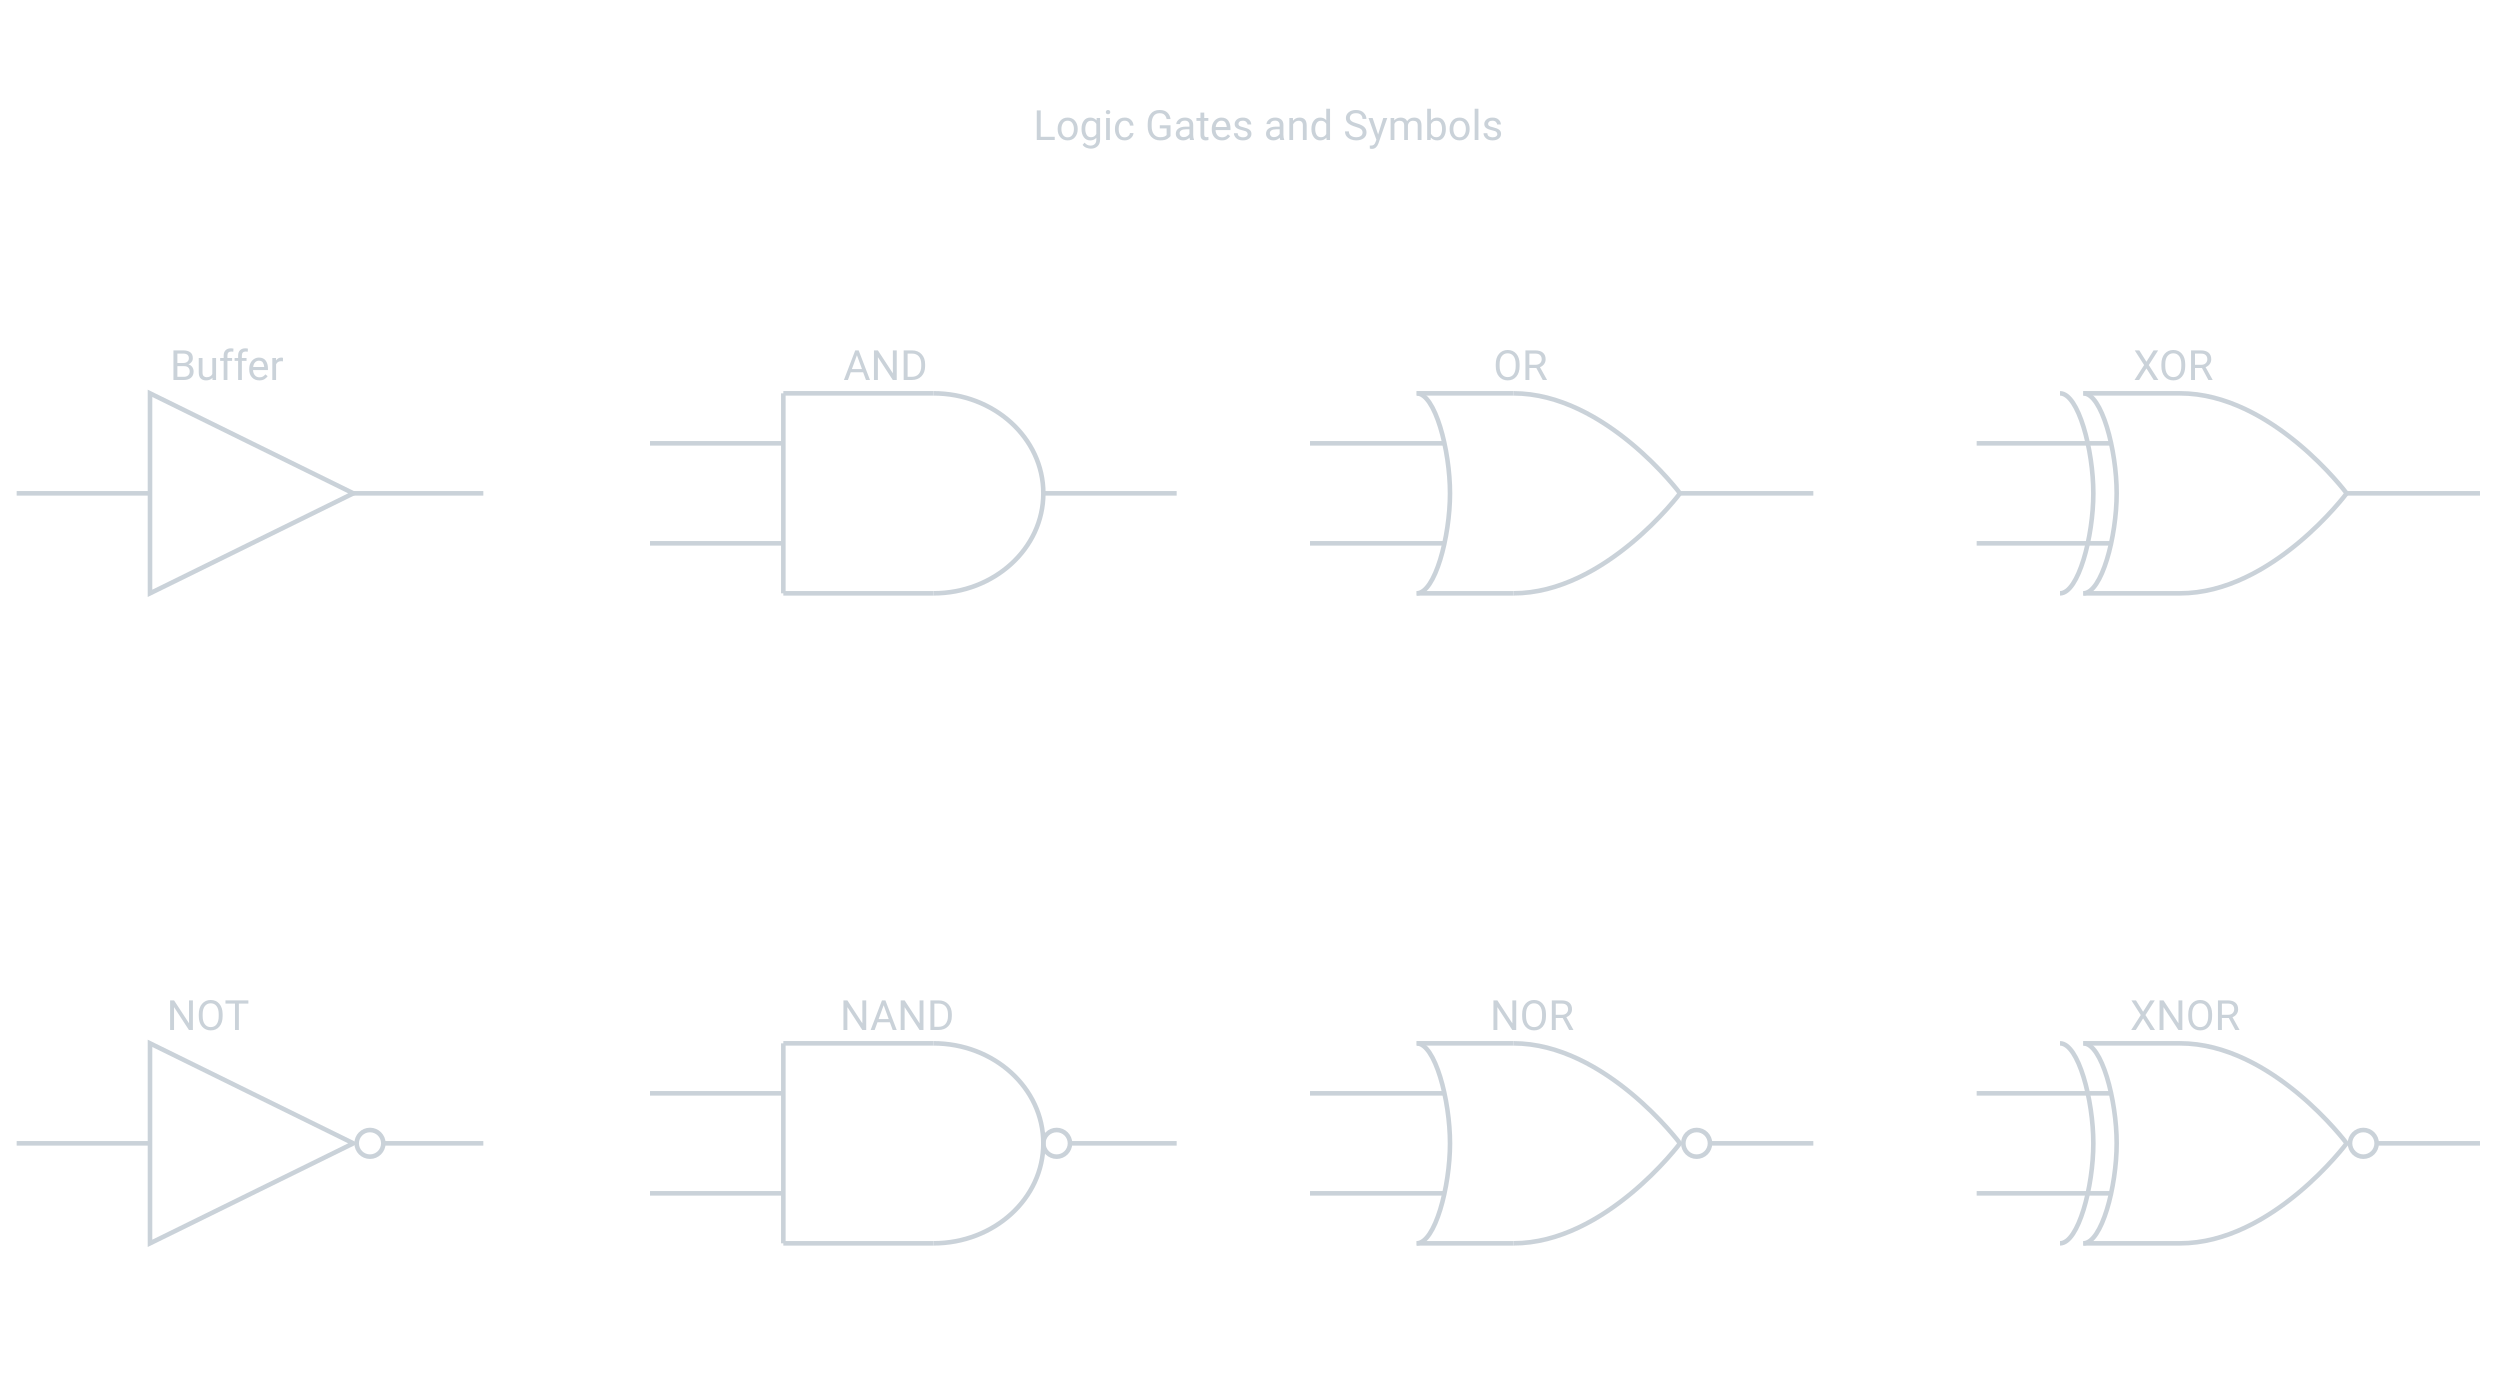
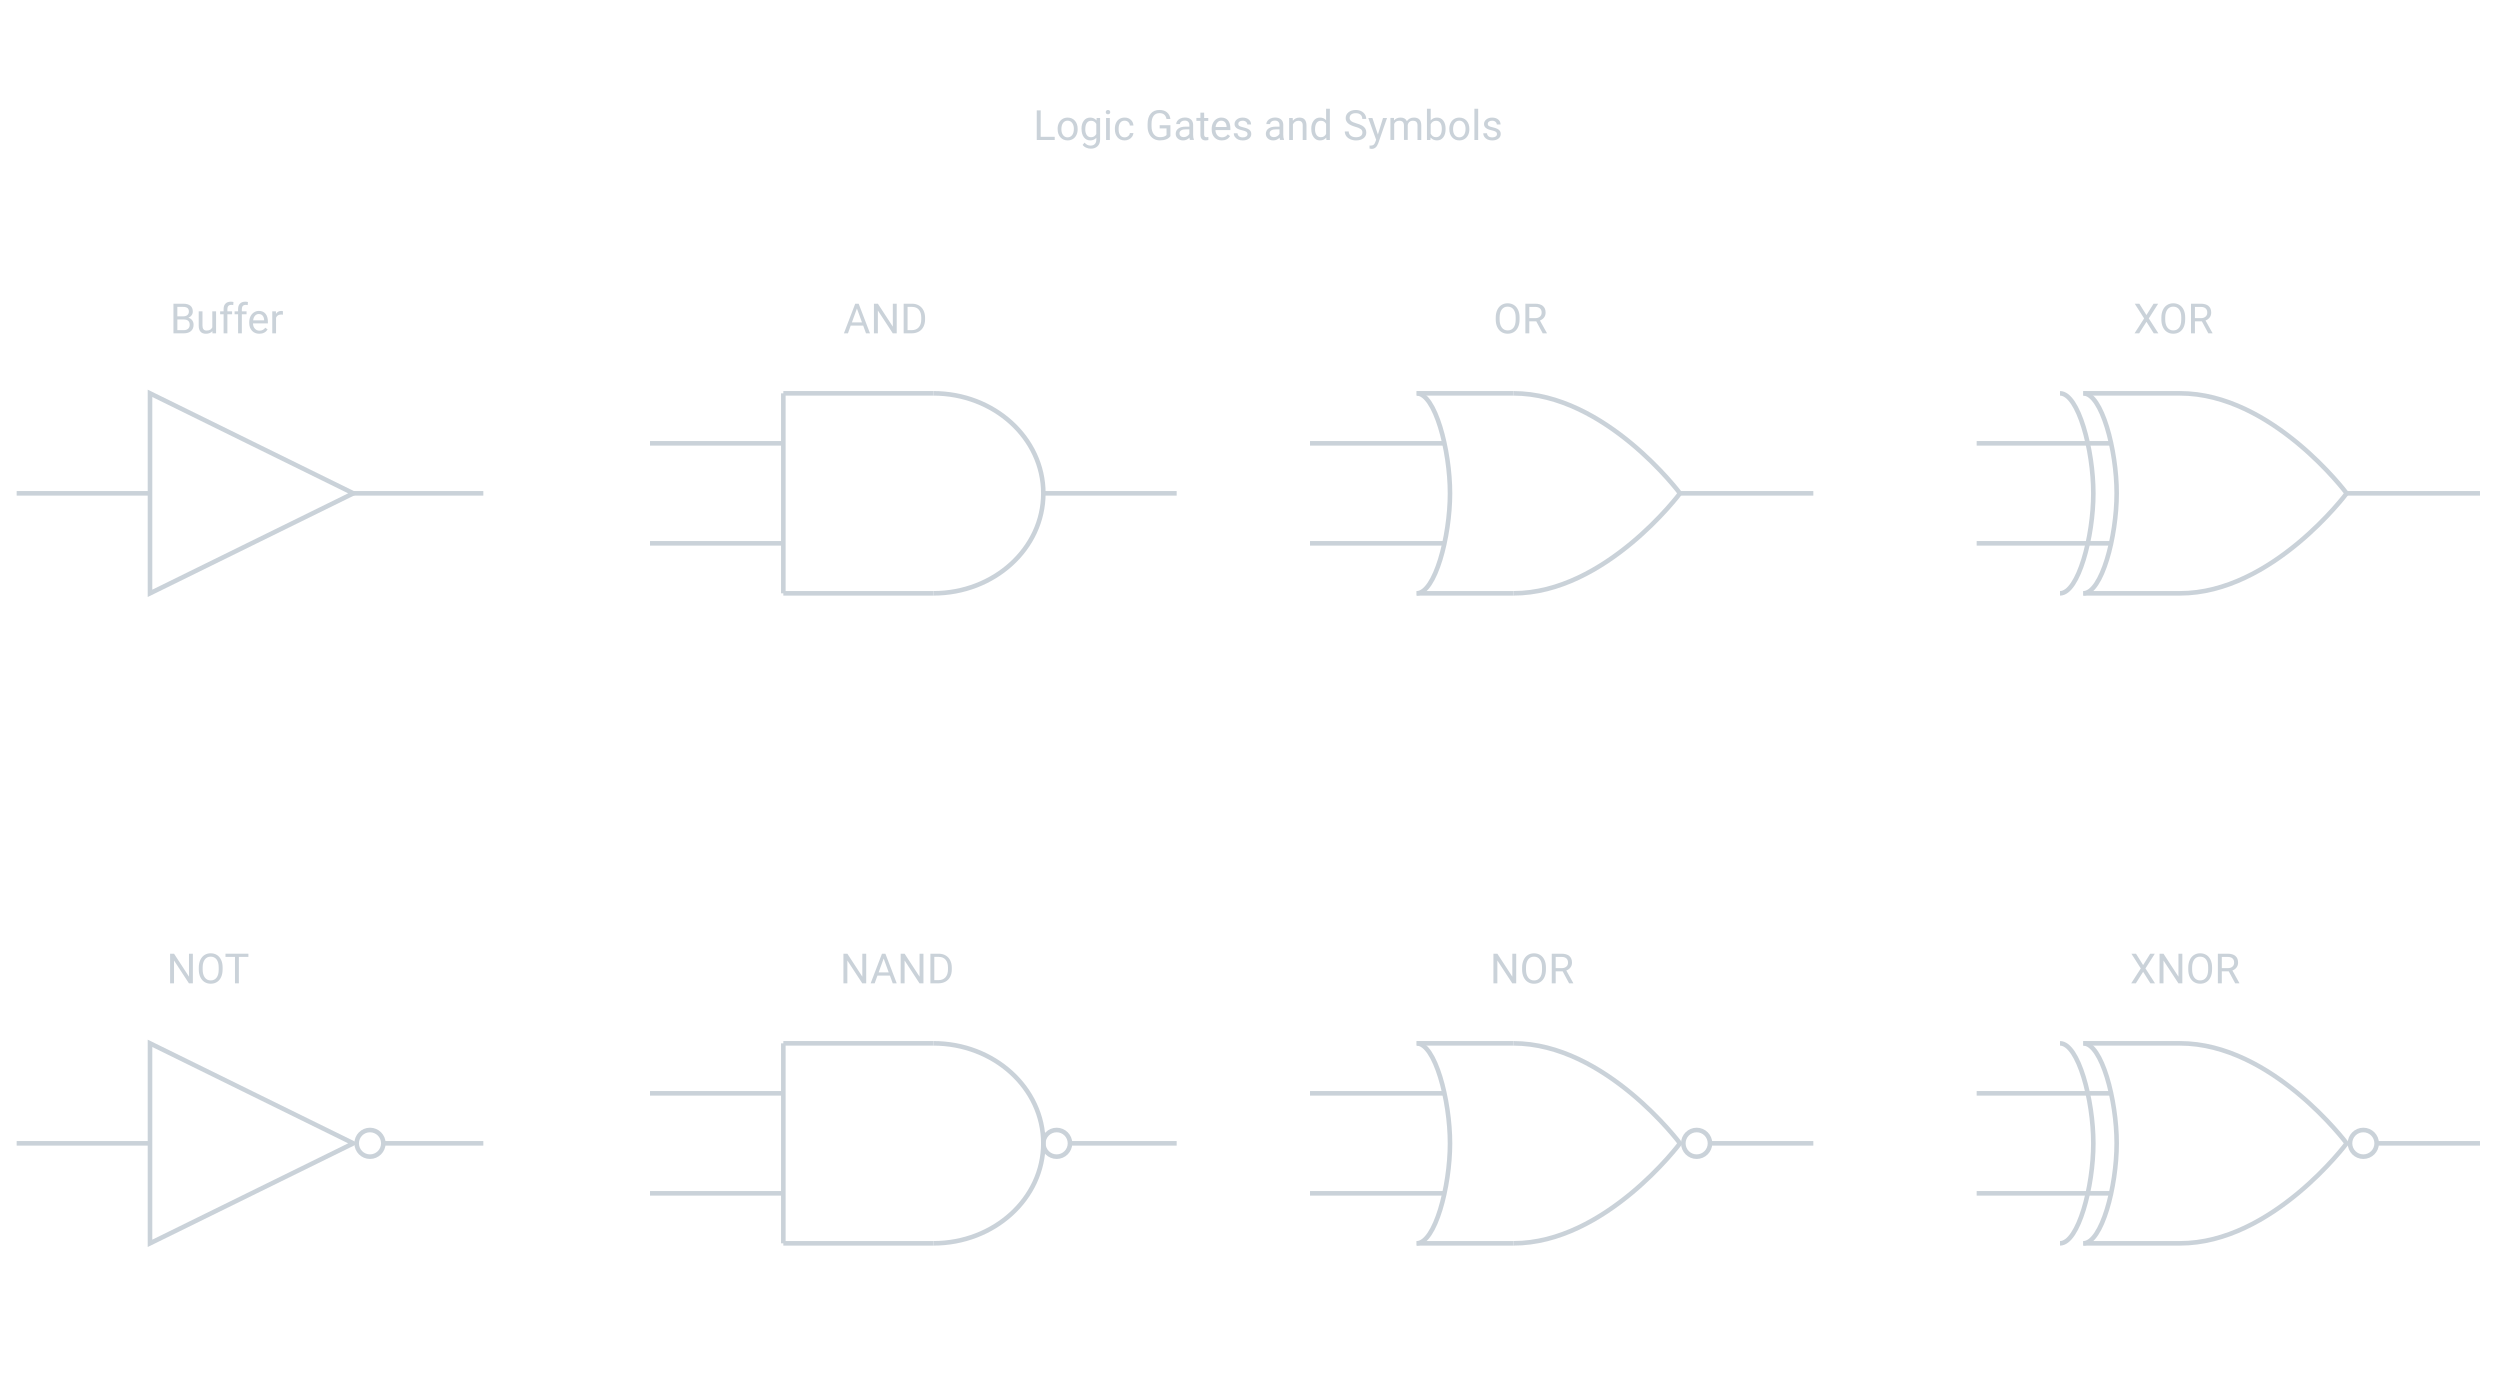
<svg xmlns="http://www.w3.org/2000/svg" viewBox="0 0 1080 600.48">
  <defs>
-     <style>.cls-1{letter-spacing:-.01em;}.cls-2{letter-spacing:-.01em;}.cls-3{letter-spacing:-.01em;}.cls-4{letter-spacing:0em;}.cls-5{letter-spacing:-.02em;}.cls-6{fill:#cad2d9;font-family:Roboto-Regular, Roboto;font-size:18px;}.cls-7{stroke-width:1.98px;}.cls-7,.cls-8{fill:none;stroke:#cad2d9;stroke-miterlimit:10;}.cls-8{stroke-width:1.98px;}</style>
+     <style>.cls-1{fill:#cad2d9;}.cls-2{fill:none;stroke:#cad2d9;stroke-miterlimit:10;stroke-width:1.98px;}</style>
  </defs>
  <g id="Fields">
-     <circle class="cls-8" cx="159.84" cy="493.92" r="5.76" />
-     <circle class="cls-8" cx="456.48" cy="493.92" r="5.76" />
-     <circle class="cls-8" cx="732.96" cy="493.92" r="5.76" />
-     <circle class="cls-8" cx="1020.96" cy="493.92" r="5.76" />
+     <circle class="cls-2" cx="159.84" cy="493.92" r="5.76" />
+     <circle class="cls-2" cx="456.48" cy="493.92" r="5.76" />
+     <circle class="cls-2" cx="732.96" cy="493.92" r="5.76" />
+     <circle class="cls-2" cx="1020.96" cy="493.92" r="5.76" />
  </g>
  <g id="Lines">
-     <line class="cls-7" x1="1071.36" y1="493.92" x2="1026.72" y2="493.92" />
-     <line class="cls-7" x1="783.36" y1="493.92" x2="738.72" y2="493.92" />
-     <line class="cls-7" x1="508.32" y1="493.92" x2="462.24" y2="493.92" />
-     <line class="cls-7" x1="208.8" y1="493.92" x2="165.6" y2="493.92" />
-     <line class="cls-7" x1="338.4" y1="450.72" x2="338.4" y2="537.12" />
-     <line class="cls-7" x1="403.2" y1="450.72" x2="338.4" y2="450.72" />
-     <line class="cls-7" x1="403.2" y1="537.12" x2="338.4" y2="537.12" />
-     <path class="cls-7" d="M403.2,537.12c26.24,0,47.52-19.34,47.52-43.2s-21.28-43.2-47.52-43.2" />
-     <line class="cls-7" x1="64.8" y1="493.92" x2="7.2" y2="493.92" />
-     <path class="cls-7" d="M612,450.72c7.95,0,14.4,24.48,14.4,43.2s-6.45,43.2-14.4,43.2" />
-     <polygon class="cls-7" points="64.8 493.92 64.8 450.72 108.72 472.32 152.64 493.92 108.72 515.52 64.8 537.12 64.8 493.92" />
-     <line class="cls-7" x1="338.4" y1="515.52" x2="280.8" y2="515.52" />
-     <line class="cls-7" x1="338.4" y1="472.32" x2="280.8" y2="472.32" />
-     <line class="cls-7" x1="653.76" y1="450.72" x2="612" y2="450.72" />
-     <line class="cls-7" x1="653.76" y1="537.12" x2="612" y2="537.12" />
-     <path class="cls-7" d="M653.76,450.72c39.76,0,72,43.2,72,43.2,0,0-32.24,43.2-72,43.2" />
-     <path class="cls-7" d="M900,450.72c7.95,0,14.4,24.48,14.4,43.2s-6.45,43.2-14.4,43.2" />
-     <line class="cls-7" x1="941.76" y1="450.72" x2="900" y2="450.72" />
-     <line class="cls-7" x1="941.76" y1="537.12" x2="900" y2="537.12" />
-     <path class="cls-7" d="M941.76,450.72c39.76,0,72,43.2,72,43.2,0,0-32.24,43.2-72,43.2" />
-     <path class="cls-7" d="M889.92,450.72c7.95,0,14.4,24.48,14.4,43.2s-6.45,43.2-14.4,43.2" />
-     <line class="cls-7" x1="623.52" y1="472.32" x2="565.92" y2="472.32" />
-     <line class="cls-7" x1="623.52" y1="515.52" x2="565.92" y2="515.52" />
-     <line class="cls-7" x1="911.52" y1="515.52" x2="853.92" y2="515.52" />
-     <line class="cls-7" x1="911.52" y1="472.32" x2="853.92" y2="472.32" />
-     <line class="cls-7" x1="1071.36" y1="213.12" x2="1013.76" y2="213.12" />
-     <line class="cls-7" x1="783.36" y1="213.12" x2="725.76" y2="213.12" />
-     <line class="cls-7" x1="508.32" y1="213.12" x2="450.72" y2="213.12" />
-     <line class="cls-7" x1="208.8" y1="213.12" x2="151.2" y2="213.12" />
-     <line class="cls-7" x1="338.4" y1="169.92" x2="338.4" y2="256.32" />
-     <line class="cls-7" x1="403.2" y1="169.92" x2="338.4" y2="169.92" />
-     <line class="cls-7" x1="403.2" y1="256.32" x2="338.4" y2="256.32" />
-     <path class="cls-7" d="M403.2,256.32c26.24,0,47.52-19.34,47.52-43.2s-21.28-43.2-47.52-43.2" />
-     <line class="cls-7" x1="64.8" y1="213.12" x2="7.2" y2="213.12" />
-     <path class="cls-7" d="M612,169.92c7.95,0,14.4,24.48,14.4,43.2s-6.45,43.2-14.4,43.2" />
-     <polygon class="cls-7" points="64.8 213.12 64.8 169.92 108.72 191.52 152.64 213.12 108.72 234.72 64.8 256.32 64.8 213.12" />
-     <line class="cls-7" x1="338.4" y1="234.72" x2="280.8" y2="234.72" />
-     <line class="cls-7" x1="338.4" y1="191.52" x2="280.8" y2="191.52" />
-     <line class="cls-7" x1="653.76" y1="169.92" x2="612" y2="169.92" />
-     <line class="cls-7" x1="653.76" y1="256.32" x2="612" y2="256.32" />
-     <path class="cls-7" d="M653.76,169.92c39.76,0,72,43.2,72,43.2,0,0-32.24,43.2-72,43.2" />
-     <path class="cls-7" d="M900,169.92c7.95,0,14.4,24.48,14.4,43.2s-6.45,43.2-14.4,43.2" />
-     <line class="cls-7" x1="941.76" y1="169.92" x2="900" y2="169.92" />
-     <line class="cls-7" x1="941.76" y1="256.32" x2="900" y2="256.32" />
-     <path class="cls-7" d="M941.76,169.92c39.76,0,72,43.2,72,43.2,0,0-32.24,43.2-72,43.2" />
-     <path class="cls-7" d="M889.92,169.92c7.95,0,14.4,24.48,14.4,43.2s-6.45,43.2-14.4,43.2" />
-     <line class="cls-7" x1="623.52" y1="191.52" x2="565.92" y2="191.52" />
-     <line class="cls-7" x1="623.52" y1="234.72" x2="565.92" y2="234.72" />
-     <line class="cls-7" x1="911.52" y1="234.72" x2="853.92" y2="234.72" />
-     <line class="cls-7" x1="911.52" y1="191.52" x2="853.92" y2="191.52" />
+     <line class="cls-2" x1="1071.36" y1="493.92" x2="1026.72" y2="493.92" />
+     <line class="cls-2" x1="783.36" y1="493.92" x2="738.72" y2="493.92" />
+     <line class="cls-2" x1="508.32" y1="493.92" x2="462.24" y2="493.92" />
+     <line class="cls-2" x1="208.8" y1="493.92" x2="165.6" y2="493.92" />
+     <line class="cls-2" x1="338.4" y1="450.72" x2="338.4" y2="537.12" />
+     <line class="cls-2" x1="403.2" y1="450.72" x2="338.4" y2="450.72" />
+     <line class="cls-2" x1="403.2" y1="537.12" x2="338.4" y2="537.12" />
+     <path class="cls-2" d="M403.2,537.12c26.24,0,47.52-19.34,47.52-43.2s-21.28-43.2-47.52-43.2" />
+     <line class="cls-2" x1="64.8" y1="493.92" x2="7.2" y2="493.92" />
+     <path class="cls-2" d="M612,450.72c7.95,0,14.4,24.48,14.4,43.2s-6.45,43.2-14.4,43.2" />
+     <polygon class="cls-2" points="64.8 493.92 64.8 450.72 108.72 472.32 152.64 493.92 108.72 515.52 64.8 537.12 64.8 493.92" />
+     <line class="cls-2" x1="338.4" y1="515.52" x2="280.8" y2="515.52" />
+     <line class="cls-2" x1="338.4" y1="472.32" x2="280.8" y2="472.32" />
+     <line class="cls-2" x1="653.76" y1="450.72" x2="612" y2="450.72" />
+     <line class="cls-2" x1="653.76" y1="537.12" x2="612" y2="537.12" />
+     <path class="cls-2" d="M653.76,450.72c39.76,0,72,43.2,72,43.2,0,0-32.24,43.2-72,43.2" />
+     <path class="cls-2" d="M900,450.72c7.95,0,14.4,24.48,14.4,43.2s-6.45,43.2-14.4,43.2" />
+     <line class="cls-2" x1="941.76" y1="450.72" x2="900" y2="450.72" />
+     <line class="cls-2" x1="941.76" y1="537.12" x2="900" y2="537.12" />
+     <path class="cls-2" d="M941.76,450.72c39.76,0,72,43.2,72,43.2,0,0-32.24,43.2-72,43.2" />
+     <path class="cls-2" d="M889.92,450.72c7.95,0,14.4,24.48,14.4,43.2s-6.45,43.2-14.4,43.2" />
+     <line class="cls-2" x1="623.52" y1="472.32" x2="565.92" y2="472.32" />
+     <line class="cls-2" x1="623.52" y1="515.52" x2="565.92" y2="515.52" />
+     <line class="cls-2" x1="911.52" y1="515.52" x2="853.92" y2="515.52" />
+     <line class="cls-2" x1="911.52" y1="472.32" x2="853.92" y2="472.32" />
+     <line class="cls-2" x1="1071.36" y1="213.12" x2="1013.76" y2="213.12" />
+     <line class="cls-2" x1="783.36" y1="213.12" x2="725.76" y2="213.12" />
+     <line class="cls-2" x1="508.32" y1="213.12" x2="450.72" y2="213.12" />
+     <line class="cls-2" x1="208.8" y1="213.12" x2="151.2" y2="213.12" />
+     <line class="cls-2" x1="338.4" y1="169.92" x2="338.4" y2="256.32" />
+     <line class="cls-2" x1="403.2" y1="169.92" x2="338.4" y2="169.92" />
+     <line class="cls-2" x1="403.2" y1="256.32" x2="338.4" y2="256.32" />
+     <path class="cls-2" d="M403.2,256.32c26.24,0,47.52-19.34,47.52-43.2s-21.28-43.2-47.52-43.2" />
+     <line class="cls-2" x1="64.8" y1="213.12" x2="7.2" y2="213.12" />
+     <path class="cls-2" d="M612,169.92c7.95,0,14.4,24.48,14.4,43.2s-6.45,43.2-14.4,43.2" />
+     <polygon class="cls-2" points="64.8 213.12 64.8 169.92 108.72 191.52 152.64 213.12 108.72 234.72 64.8 256.32 64.8 213.12" />
+     <line class="cls-2" x1="338.4" y1="234.72" x2="280.8" y2="234.72" />
+     <line class="cls-2" x1="338.4" y1="191.52" x2="280.8" y2="191.52" />
+     <line class="cls-2" x1="653.76" y1="169.92" x2="612" y2="169.92" />
+     <line class="cls-2" x1="653.76" y1="256.32" x2="612" y2="256.32" />
+     <path class="cls-2" d="M653.76,169.92c39.76,0,72,43.2,72,43.2,0,0-32.24,43.2-72,43.2" />
+     <path class="cls-2" d="M900,169.92c7.95,0,14.4,24.48,14.4,43.2s-6.45,43.2-14.4,43.2" />
+     <line class="cls-2" x1="941.76" y1="169.92" x2="900" y2="169.92" />
+     <line class="cls-2" x1="941.76" y1="256.32" x2="900" y2="256.32" />
+     <path class="cls-2" d="M941.76,169.92c39.76,0,72,43.2,72,43.2,0,0-32.24,43.2-72,43.2" />
+     <path class="cls-2" d="M889.92,169.92c7.95,0,14.4,24.48,14.4,43.2s-6.45,43.2-14.4,43.2" />
+     <line class="cls-2" x1="623.52" y1="191.52" x2="565.92" y2="191.52" />
+     <line class="cls-2" x1="623.52" y1="234.72" x2="565.92" y2="234.72" />
+     <line class="cls-2" x1="911.52" y1="234.72" x2="853.92" y2="234.72" />
+     <line class="cls-2" x1="911.52" y1="191.52" x2="853.92" y2="191.52" />
  </g>
-   <g id="Text">
-     <text class="cls-6" transform="translate(446.4 60.48)">
-       <tspan x="0" y="0">Logic Gates and Symbols</tspan>
-     </text>
-     <text class="cls-6" transform="translate(73.44 164.16)">
-       <tspan x="0" y="0">Buf</tspan>
-       <tspan class="cls-1" x="27.38" y="0">f</tspan>
-       <tspan x="33.42" y="0">er</tspan>
-     </text>
-     <text class="cls-6" transform="translate(364.32 164.16)">
-       <tspan x="0" y="0">AND</tspan>
-     </text>
-     <text class="cls-6" transform="translate(645.12 164.16)">
-       <tspan x="0" y="0">OR</tspan>
-     </text>
-     <text class="cls-6" transform="translate(921.6 164.16)">
-       <tspan class="cls-2" x="0" y="0">X</tspan>
-       <tspan x="11.07" y="0">OR</tspan>
-     </text>
-     <text class="cls-6" transform="translate(72 444.96)">
-       <tspan x="0" y="0">N</tspan>
-       <tspan class="cls-3" x="12.83" y="0">O</tspan>
-       <tspan class="cls-5" x="24.97" y="0">T</tspan>
-     </text>
-     <text class="cls-6" transform="translate(362.88 444.96)">
-       <tspan class="cls-4" x="0" y="0">N</tspan>
-       <tspan x="12.99" y="0">AND</tspan>
-     </text>
-     <text class="cls-6" transform="translate(643.68 444.96)">
-       <tspan x="0" y="0">NOR</tspan>
-     </text>
-     <text class="cls-6" transform="translate(920.16 444.96)">
-       <tspan x="0" y="0">XNOR</tspan>
-     </text>
+   <g id="Text_Vector">
+     <g>
+       <path class="cls-1" d="M449.58,59.1h6.06v1.38h-7.76v-12.8h1.7v11.42Z" />
+       <path class="cls-1" d="M456.89,55.64c0-.93,.18-1.77,.55-2.51s.88-1.32,1.53-1.72,1.4-.61,2.24-.61c1.29,0,2.34,.45,3.14,1.34s1.2,2.09,1.2,3.58v.11c0,.93-.18,1.76-.53,2.49s-.86,1.31-1.52,1.72-1.42,.62-2.27,.62c-1.29,0-2.33-.45-3.13-1.34s-1.2-2.08-1.2-3.56v-.11Zm1.63,.19c0,1.05,.24,1.9,.73,2.54s1.14,.96,1.96,.96,1.48-.32,1.97-.97,.73-1.55,.73-2.72c0-1.04-.25-1.89-.74-2.54s-1.15-.97-1.97-.97-1.45,.32-1.94,.96-.74,1.55-.74,2.74Z" />
+       <path class="cls-1" d="M467.2,55.65c0-1.48,.34-2.66,1.03-3.54s1.59-1.31,2.72-1.31,2.07,.41,2.72,1.23l.08-1.05h1.49v9.28c0,1.23-.36,2.2-1.09,2.91s-1.71,1.06-2.94,1.06c-.69,0-1.36-.15-2.01-.44s-1.16-.69-1.5-1.2l.84-.98c.7,.86,1.55,1.29,2.56,1.29,.79,0,1.41-.22,1.85-.67s.66-1.07,.66-1.88v-.82c-.65,.75-1.54,1.12-2.66,1.12s-2.01-.45-2.7-1.34-1.03-2.12-1.03-3.67Zm1.63,.18c0,1.07,.22,1.91,.66,2.53s1.05,.92,1.85,.92c1.03,0,1.78-.47,2.26-1.4v-4.34c-.5-.91-1.25-1.36-2.24-1.36-.79,0-1.41,.31-1.85,.92s-.67,1.53-.67,2.73Z" />
+       <path class="cls-1" d="M477.69,48.45c0-.26,.08-.49,.24-.67s.4-.27,.72-.27,.56,.09,.72,.27,.25,.4,.25,.67-.08,.48-.25,.66-.4,.26-.72,.26-.56-.09-.72-.26-.24-.4-.24-.66Zm1.76,12.03h-1.63v-9.51h1.63v9.51Z" />
+       <path class="cls-1" d="M485.86,59.33c.58,0,1.09-.18,1.52-.53s.67-.79,.72-1.32h1.54c-.03,.54-.22,1.06-.56,1.56s-.81,.88-1.38,1.18-1.19,.44-1.83,.44c-1.29,0-2.33-.43-3.09-1.3s-1.15-2.05-1.15-3.55v-.27c0-.93,.17-1.75,.51-2.47s.83-1.28,1.46-1.68,1.39-.6,2.25-.6c1.07,0,1.95,.32,2.66,.96s1.08,1.47,1.13,2.49h-1.54c-.05-.62-.28-1.12-.7-1.52s-.94-.59-1.55-.59c-.83,0-1.47,.3-1.92,.89s-.68,1.45-.68,2.58v.31c0,1.1,.23,1.94,.68,2.53s1.1,.89,1.93,.89Z" />
+       <path class="cls-1" d="M505.63,58.8c-.43,.62-1.04,1.09-1.82,1.39s-1.68,.46-2.71,.46-1.97-.24-2.78-.73-1.43-1.19-1.88-2.09-.67-1.95-.68-3.14v-1.12c0-1.93,.45-3.42,1.35-4.48s2.16-1.59,3.79-1.59c1.34,0,2.41,.34,3.23,1.02s1.31,1.65,1.49,2.9h-1.69c-.32-1.7-1.32-2.55-3.02-2.55-1.13,0-1.99,.4-2.57,1.19-.58,.79-.88,1.95-.88,3.45v1.05c0,1.44,.33,2.58,.98,3.43,.66,.85,1.54,1.27,2.66,1.27,.63,0,1.19-.07,1.66-.21,.47-.14,.87-.38,1.18-.71v-2.87h-2.96v-1.38h4.64v4.69Z" />
+       <path class="cls-1" d="M514.06,60.48c-.09-.19-.17-.52-.23-1-.76,.79-1.66,1.18-2.71,1.18-.94,0-1.71-.27-2.31-.8s-.9-1.2-.9-2.02c0-.99,.38-1.76,1.13-2.31s1.81-.82,3.18-.82h1.58v-.75c0-.57-.17-1.02-.51-1.36s-.84-.51-1.5-.51c-.58,0-1.07,.15-1.46,.44s-.59,.65-.59,1.06h-1.63c0-.47,.17-.93,.5-1.38s.79-.79,1.37-1.05,1.21-.39,1.9-.39c1.1,0,1.95,.27,2.58,.82s.94,1.3,.97,2.26v4.38c0,.87,.11,1.57,.33,2.08v.14h-1.71Zm-2.7-1.24c.51,0,.99-.13,1.45-.4s.79-.61,.99-1.03v-1.95h-1.27c-1.99,0-2.99,.58-2.99,1.75,0,.51,.17,.91,.51,1.2s.78,.43,1.31,.43Z" />
+       <path class="cls-1" d="M520.19,48.67v2.3h1.78v1.26h-1.78v5.9c0,.38,.08,.67,.24,.86,.16,.19,.43,.29,.81,.29,.19,0,.45-.04,.77-.11v1.31c-.43,.12-.84,.17-1.25,.17-.73,0-1.27-.22-1.64-.66s-.55-1.06-.55-1.87v-5.9h-1.73v-1.26h1.73v-2.3h1.63Z" />
+       <path class="cls-1" d="M527.81,60.66c-1.29,0-2.34-.42-3.15-1.27s-1.21-1.98-1.21-3.4v-.3c0-.94,.18-1.79,.54-2.53s.86-1.32,1.51-1.74,1.35-.63,2.11-.63c1.24,0,2.2,.41,2.88,1.22s1.03,1.98,1.03,3.5v.68h-6.44c.02,.94,.3,1.69,.82,2.27s1.19,.87,2,.87c.57,0,1.06-.12,1.46-.35s.75-.54,1.05-.93l.99,.77c-.8,1.22-1.99,1.84-3.59,1.84Zm-.2-8.53c-.66,0-1.21,.24-1.65,.72s-.72,1.15-.83,2.01h4.76v-.12c-.05-.83-.27-1.47-.67-1.92s-.94-.68-1.62-.68Z" />
+       <path class="cls-1" d="M538.93,57.96c0-.44-.17-.78-.5-1.02-.33-.24-.91-.45-1.73-.63-.82-.18-1.48-.39-1.96-.63s-.84-.54-1.07-.88-.35-.74-.35-1.21c0-.78,.33-1.44,.99-1.98s1.5-.81,2.53-.81c1.08,0,1.95,.28,2.62,.83s1.01,1.27,1.01,2.14h-1.63c0-.45-.19-.83-.57-1.15-.38-.32-.85-.48-1.43-.48s-1.05,.13-1.39,.39-.5,.59-.5,1.01c0,.39,.16,.69,.47,.89s.87,.39,1.68,.57,1.47,.4,1.97,.65,.88,.56,1.12,.91c.24,.35,.36,.79,.36,1.3,0,.85-.34,1.53-1.02,2.04s-1.56,.77-2.65,.77c-.76,0-1.44-.13-2.02-.4s-1.04-.65-1.38-1.13-.5-1.01-.5-1.57h1.63c.03,.54,.25,.98,.65,1.3s.95,.48,1.61,.48c.62,0,1.11-.12,1.48-.37s.56-.58,.56-1Z" />
+       <path class="cls-1" d="M553,60.48c-.09-.19-.17-.52-.23-1-.76,.79-1.66,1.18-2.71,1.18-.94,0-1.71-.27-2.31-.8-.6-.53-.9-1.2-.9-2.02,0-.99,.38-1.76,1.13-2.31,.75-.55,1.81-.82,3.18-.82h1.58v-.75c0-.57-.17-1.02-.51-1.36s-.84-.51-1.5-.51c-.58,0-1.07,.15-1.46,.44s-.59,.65-.59,1.06h-1.63c0-.47,.17-.93,.5-1.38s.79-.79,1.37-1.05,1.21-.39,1.9-.39c1.1,0,1.95,.27,2.58,.82s.94,1.3,.97,2.26v4.38c0,.87,.11,1.57,.33,2.08v.14h-1.71Zm-2.7-1.24c.51,0,.99-.13,1.45-.4s.79-.61,.99-1.03v-1.95h-1.27c-1.99,0-2.99,.58-2.99,1.75,0,.51,.17,.91,.51,1.2s.78,.43,1.31,.43Z" />
+       <path class="cls-1" d="M558.46,50.97l.05,1.2c.73-.91,1.68-1.37,2.85-1.37,2.01,0,3.02,1.13,3.04,3.4v6.28h-1.63v-6.29c0-.69-.16-1.19-.47-1.52-.31-.33-.79-.49-1.44-.49-.53,0-.99,.14-1.39,.42s-.71,.65-.93,1.11v6.78h-1.63v-9.51h1.54Z" />
+       <path class="cls-1" d="M566.46,55.65c0-1.46,.35-2.63,1.04-3.52s1.6-1.33,2.72-1.33,2,.38,2.65,1.14v-4.96h1.63v13.5h-1.49l-.08-1.02c-.65,.8-1.56,1.2-2.72,1.2s-2-.45-2.69-1.35c-.7-.9-1.04-2.08-1.04-3.53v-.12Zm1.63,.18c0,1.08,.22,1.92,.67,2.53s1.06,.91,1.85,.91c1.03,0,1.78-.46,2.26-1.39v-4.37c-.49-.9-1.23-1.34-2.24-1.34-.8,0-1.42,.31-1.86,.92s-.67,1.53-.67,2.73Z" />
+       <path class="cls-1" d="M585.49,54.78c-1.45-.42-2.5-.93-3.16-1.53-.66-.61-.99-1.35-.99-2.25,0-1.01,.4-1.84,1.21-2.5,.8-.66,1.85-.99,3.14-.99,.88,0,1.66,.17,2.35,.51s1.22,.81,1.6,1.41c.38,.6,.57,1.25,.57,1.96h-1.7c0-.78-.25-1.39-.74-1.83s-1.19-.67-2.08-.67c-.83,0-1.48,.18-1.95,.55-.47,.37-.7,.88-.7,1.53,0,.52,.22,.96,.66,1.33,.44,.36,1.2,.69,2.26,.99,1.06,.3,1.9,.63,2.5,.99s1.05,.78,1.34,1.26c.29,.48,.44,1.05,.44,1.7,0,1.04-.4,1.87-1.21,2.49s-1.89,.94-3.24,.94c-.88,0-1.7-.17-2.46-.51s-1.35-.8-1.76-1.38c-.41-.59-.62-1.25-.62-2h1.7c0,.77,.29,1.38,.86,1.83,.57,.45,1.33,.67,2.29,.67,.89,0,1.57-.18,2.05-.54s.71-.86,.71-1.49-.22-1.11-.66-1.45-1.24-.68-2.39-1.02Z" />
+       <path class="cls-1" d="M595.25,58.1l2.21-7.13h1.74l-3.82,10.98c-.59,1.58-1.53,2.37-2.82,2.37l-.31-.03-.61-.11v-1.32l.44,.04c.55,0,.98-.11,1.29-.33,.31-.22,.56-.63,.76-1.22l.36-.97-3.39-9.4h1.78l2.37,7.13Z" />
+       <path class="cls-1" d="M602.19,50.97l.04,1.05c.7-.82,1.64-1.23,2.82-1.23,1.33,0,2.24,.51,2.72,1.53,.32-.46,.73-.83,1.24-1.11,.51-.28,1.11-.42,1.8-.42,2.09,0,3.15,1.1,3.18,3.31v6.37h-1.63v-6.28c0-.68-.16-1.19-.47-1.52s-.83-.51-1.56-.51c-.6,0-1.1,.18-1.5,.54s-.63,.85-.69,1.45v6.31h-1.63v-6.23c0-1.38-.68-2.07-2.03-2.07-1.07,0-1.8,.45-2.19,1.36v6.94h-1.63v-9.51h1.54Z" />
+       <path class="cls-1" d="M624.49,55.83c0,1.45-.33,2.62-1,3.5s-1.56,1.32-2.69,1.32c-1.2,0-2.13-.42-2.79-1.27l-.08,1.1h-1.49v-13.5h1.63v5.04c.66-.81,1.56-1.22,2.72-1.22s2.06,.44,2.72,1.31c.66,.87,.99,2.07,.99,3.59v.14Zm-1.63-.18c0-1.11-.21-1.96-.64-2.57s-1.04-.91-1.85-.91c-1.07,0-1.84,.5-2.31,1.49v4.11c.5,1,1.27,1.49,2.33,1.49,.78,0,1.39-.3,1.82-.91s.65-1.51,.65-2.72Z" />
+       <path class="cls-1" d="M626.1,55.64c0-.93,.18-1.77,.55-2.51,.37-.74,.88-1.32,1.53-1.72,.65-.4,1.4-.61,2.24-.61,1.29,0,2.34,.45,3.14,1.34,.8,.9,1.2,2.09,1.2,3.58v.11c0,.93-.18,1.76-.53,2.49-.36,.74-.86,1.31-1.52,1.72-.66,.41-1.42,.62-2.27,.62-1.29,0-2.33-.45-3.13-1.34-.8-.9-1.2-2.08-1.2-3.56v-.11Zm1.63,.19c0,1.05,.24,1.9,.73,2.54s1.14,.96,1.96,.96,1.48-.32,1.97-.97,.73-1.55,.73-2.72c0-1.04-.25-1.89-.74-2.54s-1.15-.97-1.97-.97-1.45,.32-1.94,.96-.74,1.55-.74,2.74Z" />
+       <path class="cls-1" d="M638.57,60.48h-1.63v-13.5h1.63v13.5Z" />
+       <path class="cls-1" d="M646.7,57.96c0-.44-.17-.78-.5-1.02-.33-.24-.91-.45-1.73-.63s-1.48-.39-1.96-.63c-.48-.25-.84-.54-1.07-.88-.23-.34-.35-.74-.35-1.21,0-.78,.33-1.44,.99-1.98,.66-.54,1.5-.81,2.53-.81,1.08,0,1.95,.28,2.62,.83s1.01,1.27,1.01,2.14h-1.63c0-.45-.19-.83-.57-1.15-.38-.32-.85-.48-1.43-.48s-1.05,.13-1.39,.39-.5,.59-.5,1.01c0,.39,.16,.69,.47,.89s.87,.39,1.68,.57c.81,.18,1.47,.4,1.97,.65s.88,.56,1.12,.91c.24,.35,.36,.79,.36,1.3,0,.85-.34,1.53-1.02,2.04s-1.56,.77-2.65,.77c-.76,0-1.44-.13-2.02-.4s-1.04-.65-1.38-1.13c-.33-.48-.5-1.01-.5-1.57h1.63c.03,.54,.25,.98,.65,1.3s.95,.48,1.61,.48c.62,0,1.11-.12,1.48-.37s.56-.58,.56-1Z" />
+     </g>
+     <g>
+       <path class="cls-1" d="M74.93,144v-12.8h4.18c1.39,0,2.43,.29,3.13,.86s1.05,1.42,1.05,2.55c0,.6-.17,1.13-.51,1.59s-.8,.82-1.39,1.07c.69,.19,1.24,.56,1.64,1.1s.6,1.19,.6,1.94c0,1.15-.37,2.05-1.12,2.71s-1.8,.98-3.16,.98h-4.44Zm1.69-7.34h2.55c.74,0,1.33-.19,1.77-.55,.44-.37,.66-.87,.66-1.51,0-.7-.21-1.22-.62-1.54-.41-.32-1.03-.48-1.87-.48h-2.5v4.08Zm0,1.35v4.61h2.79c.79,0,1.4-.2,1.86-.61s.68-.97,.68-1.68c0-1.54-.84-2.31-2.51-2.31h-2.81Z" />
+       <path class="cls-1" d="M91.75,143.06c-.63,.74-1.56,1.12-2.79,1.12-1.01,0-1.79-.29-2.32-.88s-.8-1.46-.8-2.61v-6.19h1.63v6.14c0,1.44,.59,2.16,1.76,2.16,1.24,0,2.07-.46,2.48-1.39v-6.92h1.63v9.51h-1.55l-.04-.94Z" />
+       <path class="cls-1" d="M96.6,144v-8.25h-1.5v-1.26h1.5v-.98c0-1.02,.27-1.81,.82-2.36s1.32-.83,2.31-.83c.38,0,.75,.05,1.12,.15l-.09,1.31c-.28-.05-.57-.08-.88-.08-.53,0-.93,.15-1.22,.46s-.43,.75-.43,1.33v1h2.03v1.26h-2.03v8.25h-1.63Z" />
+       <path class="cls-1" d="M102.85,144v-8.25h-1.5v-1.26h1.5v-.98c0-1.02,.27-1.81,.82-2.36s1.32-.83,2.31-.83c.38,0,.75,.05,1.12,.15l-.09,1.31c-.28-.05-.57-.08-.88-.08-.53,0-.93,.15-1.22,.46s-.43,.75-.43,1.33v1h2.03v1.26h-2.03v8.25h-1.63Z" />
+       <path class="cls-1" d="M112.03,144.18c-1.29,0-2.34-.42-3.15-1.27s-1.21-1.98-1.21-3.4v-.3c0-.94,.18-1.79,.54-2.53s.86-1.32,1.51-1.74,1.35-.63,2.1-.63c1.24,0,2.2,.41,2.88,1.22s1.03,1.98,1.03,3.5v.68h-6.44c.02,.94,.3,1.69,.82,2.27s1.19,.87,2,.87c.57,0,1.06-.12,1.46-.35s.75-.54,1.05-.93l.99,.77c-.8,1.22-1.99,1.84-3.59,1.84Zm-.2-8.53c-.66,0-1.21,.24-1.65,.72s-.72,1.15-.83,2.01h4.76v-.12c-.05-.83-.27-1.47-.67-1.92s-.94-.68-1.62-.68Z" />
+       <path class="cls-1" d="M122.22,135.95c-.25-.04-.51-.06-.8-.06-1.07,0-1.79,.45-2.17,1.36v6.75h-1.63v-9.51h1.58l.03,1.1c.53-.85,1.29-1.27,2.27-1.27,.32,0,.56,.04,.72,.12v1.51Z" />
+     </g>
+     <g>
+       <path class="cls-1" d="M372.87,140.65h-5.36l-1.2,3.35h-1.74l4.89-12.8h1.48l4.9,12.8h-1.73l-1.22-3.35Zm-4.85-1.38h4.35l-2.18-5.99-2.17,5.99Z" />
+       <path class="cls-1" d="M387.38,144h-1.7l-6.44-9.86v9.86h-1.7v-12.8h1.7l6.46,9.91v-9.91h1.68v12.8Z" />
+       <path class="cls-1" d="M390.38,144v-12.8h3.61c1.11,0,2.1,.25,2.95,.74s1.52,1.19,1.98,2.1,.7,1.95,.71,3.13v.82c0,1.21-.23,2.26-.7,3.17s-1.13,1.61-2,2.09-1.87,.74-3.02,.75h-3.54Zm1.69-11.42v10.04h1.78c1.3,0,2.31-.4,3.04-1.21s1.09-1.96,1.09-3.46v-.75c0-1.45-.34-2.58-1.02-3.39-.68-.81-1.65-1.22-2.9-1.23h-1.97Z" />
+     </g>
+     <g>
+       <path class="cls-1" d="M656.45,138.01c0,1.25-.21,2.35-.63,3.28s-1.02,1.65-1.79,2.14-1.68,.74-2.71,.74-1.9-.25-2.68-.74-1.38-1.2-1.82-2.12-.65-1.98-.66-3.19v-.92c0-1.23,.21-2.32,.64-3.26s1.03-1.67,1.81-2.17,1.68-.75,2.69-.75,1.93,.25,2.71,.74,1.38,1.21,1.81,2.15,.63,2.03,.63,3.28v.81Zm-1.68-.83c0-1.52-.3-2.68-.91-3.49s-1.46-1.22-2.56-1.22-1.91,.41-2.52,1.22-.93,1.94-.94,3.38v.94c0,1.47,.31,2.63,.93,3.47s1.47,1.26,2.55,1.26,1.93-.4,2.53-1.19,.91-1.93,.92-3.41v-.95Z" />
+       <path class="cls-1" d="M663.67,138.82h-3.01v5.18h-1.7v-12.8h4.24c1.44,0,2.55,.33,3.33,.98s1.17,1.61,1.17,2.87c0,.8-.22,1.49-.65,2.08s-1.03,1.03-1.8,1.33l3.01,5.43v.11h-1.81l-2.78-5.18Zm-3.01-1.38h2.59c.84,0,1.5-.22,2-.65,.5-.43,.74-1.02,.74-1.74,0-.79-.24-1.4-.71-1.82-.47-.42-1.15-.64-2.04-.64h-2.58v4.86Z" />
+     </g>
+     <g>
+       <path class="cls-1" d="M927.26,136.11l3.07-4.9h1.99l-4.04,6.35,4.14,6.45h-2l-3.15-4.99-3.16,4.99h-2l4.15-6.45-4.05-6.35h1.98l3.08,4.9Z" />
+       <path class="cls-1" d="M943.99,138.01c0,1.25-.21,2.35-.63,3.28s-1.02,1.65-1.79,2.14-1.68,.74-2.71,.74-1.9-.25-2.68-.74-1.38-1.2-1.81-2.12-.65-1.98-.66-3.19v-.92c0-1.23,.21-2.32,.64-3.26s1.03-1.67,1.82-2.17,1.68-.75,2.68-.75,1.93,.25,2.71,.74,1.38,1.21,1.81,2.15,.63,2.03,.63,3.28v.81Zm-1.68-.83c0-1.52-.3-2.68-.91-3.49s-1.46-1.22-2.56-1.22-1.91,.41-2.52,1.22-.93,1.94-.95,3.38v.94c0,1.47,.31,2.63,.93,3.47s1.47,1.26,2.55,1.26,1.93-.4,2.53-1.19,.91-1.93,.92-3.41v-.95Z" />
+       <path class="cls-1" d="M951.22,138.82h-3.01v5.18h-1.7v-12.8h4.24c1.44,0,2.55,.33,3.33,.98s1.16,1.61,1.16,2.87c0,.8-.21,1.49-.65,2.08s-1.03,1.03-1.8,1.33l3.01,5.43v.11h-1.81l-2.78-5.18Zm-3.01-1.38h2.59c.84,0,1.5-.22,2-.65,.5-.43,.74-1.02,.74-1.74,0-.79-.24-1.4-.71-1.82-.47-.42-1.15-.64-2.04-.64h-2.58v4.86Z" />
+     </g>
+     <g>
+       <path class="cls-1" d="M83.32,424.8h-1.7l-6.44-9.86v9.86h-1.7v-12.8h1.7l6.46,9.91v-9.91h1.68v12.8Z" />
+       <path class="cls-1" d="M96.16,418.81c0,1.25-.21,2.35-.63,3.28s-1.02,1.65-1.79,2.14-1.68,.74-2.71,.74-1.9-.25-2.68-.74-1.38-1.2-1.81-2.12-.65-1.98-.66-3.19v-.92c0-1.23,.21-2.32,.64-3.26s1.03-1.67,1.81-2.17,1.68-.75,2.69-.75,1.93,.25,2.71,.74,1.38,1.21,1.81,2.15,.63,2.03,.63,3.28v.81Zm-1.68-.83c0-1.52-.3-2.68-.91-3.49s-1.46-1.22-2.56-1.22-1.91,.41-2.52,1.22-.93,1.94-.94,3.38v.94c0,1.47,.31,2.63,.93,3.47s1.47,1.26,2.55,1.26,1.93-.4,2.53-1.19,.91-1.93,.92-3.42v-.95Z" />
+       <path class="cls-1" d="M107.3,413.38h-4.11v11.42h-1.68v-11.42h-4.1v-1.38h9.9v1.38Z" />
+     </g>
+     <g>
+       <path class="cls-1" d="M374.2,424.8h-1.7l-6.44-9.86v9.86h-1.7v-12.8h1.7l6.46,9.91v-9.91h1.68v12.8Z" />
+       <path class="cls-1" d="M384.42,421.45h-5.36l-1.2,3.35h-1.74l4.89-12.8h1.48l4.9,12.8h-1.73l-1.22-3.35Zm-4.85-1.38h4.35l-2.18-5.99-2.17,5.99Z" />
+       <path class="cls-1" d="M398.93,424.8h-1.7l-6.44-9.86v9.86h-1.7v-12.8h1.7l6.46,9.91v-9.91h1.68v12.8Z" />
+       <path class="cls-1" d="M401.93,424.8v-12.8h3.61c1.11,0,2.1,.25,2.95,.74s1.52,1.19,1.98,2.1,.7,1.95,.71,3.13v.82c0,1.21-.23,2.26-.7,3.17s-1.13,1.61-2,2.09-1.87,.74-3.02,.75h-3.54Zm1.69-11.42v10.04h1.78c1.3,0,2.31-.4,3.04-1.21,.72-.81,1.09-1.96,1.09-3.46v-.75c0-1.45-.34-2.58-1.02-3.39s-1.65-1.22-2.9-1.23h-1.97Z" />
+     </g>
+     <g>
+       <path class="cls-1" d="M655,424.8h-1.7l-6.44-9.86v9.86h-1.7v-12.8h1.7l6.46,9.91v-9.91h1.68v12.8Z" />
+       <path class="cls-1" d="M667.84,418.82c0,1.25-.21,2.35-.63,3.28s-1.02,1.65-1.79,2.14-1.68,.74-2.71,.74-1.9-.25-2.68-.74-1.38-1.2-1.82-2.12-.65-1.98-.66-3.19v-.92c0-1.23,.21-2.32,.64-3.26s1.03-1.67,1.81-2.17,1.68-.75,2.69-.75,1.93,.25,2.71,.74,1.38,1.21,1.81,2.15,.63,2.04,.63,3.28v.81Zm-1.68-.83c0-1.52-.3-2.68-.91-3.49s-1.46-1.22-2.56-1.22-1.91,.41-2.52,1.22-.93,1.94-.94,3.38v.94c0,1.47,.31,2.63,.93,3.47s1.47,1.26,2.55,1.26,1.93-.4,2.53-1.19,.91-1.93,.92-3.41v-.95Z" />
+       <path class="cls-1" d="M675.07,419.62h-3.01v5.18h-1.7v-12.8h4.24c1.44,0,2.55,.33,3.33,.98s1.17,1.61,1.17,2.87c0,.8-.22,1.49-.65,2.08s-1.03,1.03-1.8,1.33l3.01,5.43v.11h-1.81l-2.78-5.18Zm-3.01-1.38h2.59c.84,0,1.5-.22,2-.65,.5-.43,.74-1.02,.74-1.74,0-.79-.24-1.4-.71-1.82s-1.15-.64-2.04-.64h-2.58v4.86Z" />
+     </g>
+     <g>
+       <path class="cls-1" d="M925.82,416.91l3.07-4.9h1.99l-4.04,6.35,4.14,6.45h-2l-3.15-4.99-3.16,4.99h-2l4.15-6.45-4.05-6.35h1.98l3.08,4.9Z" />
+       <path class="cls-1" d="M942.77,424.8h-1.7l-6.44-9.86v9.86h-1.7v-12.8h1.7l6.46,9.91v-9.91h1.68v12.8Z" />
+       <path class="cls-1" d="M955.61,418.81c0,1.25-.21,2.35-.63,3.28s-1.02,1.65-1.79,2.14-1.68,.74-2.71,.74-1.9-.25-2.68-.74-1.38-1.2-1.81-2.12-.65-1.98-.66-3.19v-.92c0-1.23,.21-2.32,.64-3.26s1.03-1.67,1.82-2.17,1.68-.75,2.68-.75,1.93,.25,2.71,.74,1.38,1.21,1.81,2.15,.63,2.03,.63,3.28v.81Zm-1.68-.83c0-1.52-.3-2.68-.91-3.49s-1.46-1.22-2.56-1.22-1.91,.41-2.52,1.22-.93,1.94-.95,3.38v.94c0,1.47,.31,2.63,.93,3.47s1.47,1.26,2.55,1.26,1.93-.4,2.53-1.19,.91-1.93,.92-3.42v-.95Z" />
+       <path class="cls-1" d="M962.83,419.62h-3.01v5.18h-1.7v-12.8h4.24c1.44,0,2.55,.33,3.33,.98s1.16,1.61,1.16,2.87c0,.8-.21,1.49-.65,2.08s-1.03,1.03-1.8,1.33l3.01,5.43v.11h-1.81l-2.78-5.18Zm-3.01-1.38h2.59c.84,0,1.5-.22,2-.65s.74-1.02,.74-1.74c0-.79-.24-1.4-.71-1.82-.47-.42-1.15-.64-2.04-.64h-2.58v4.86Z" />
+     </g>
  </g>
</svg>
